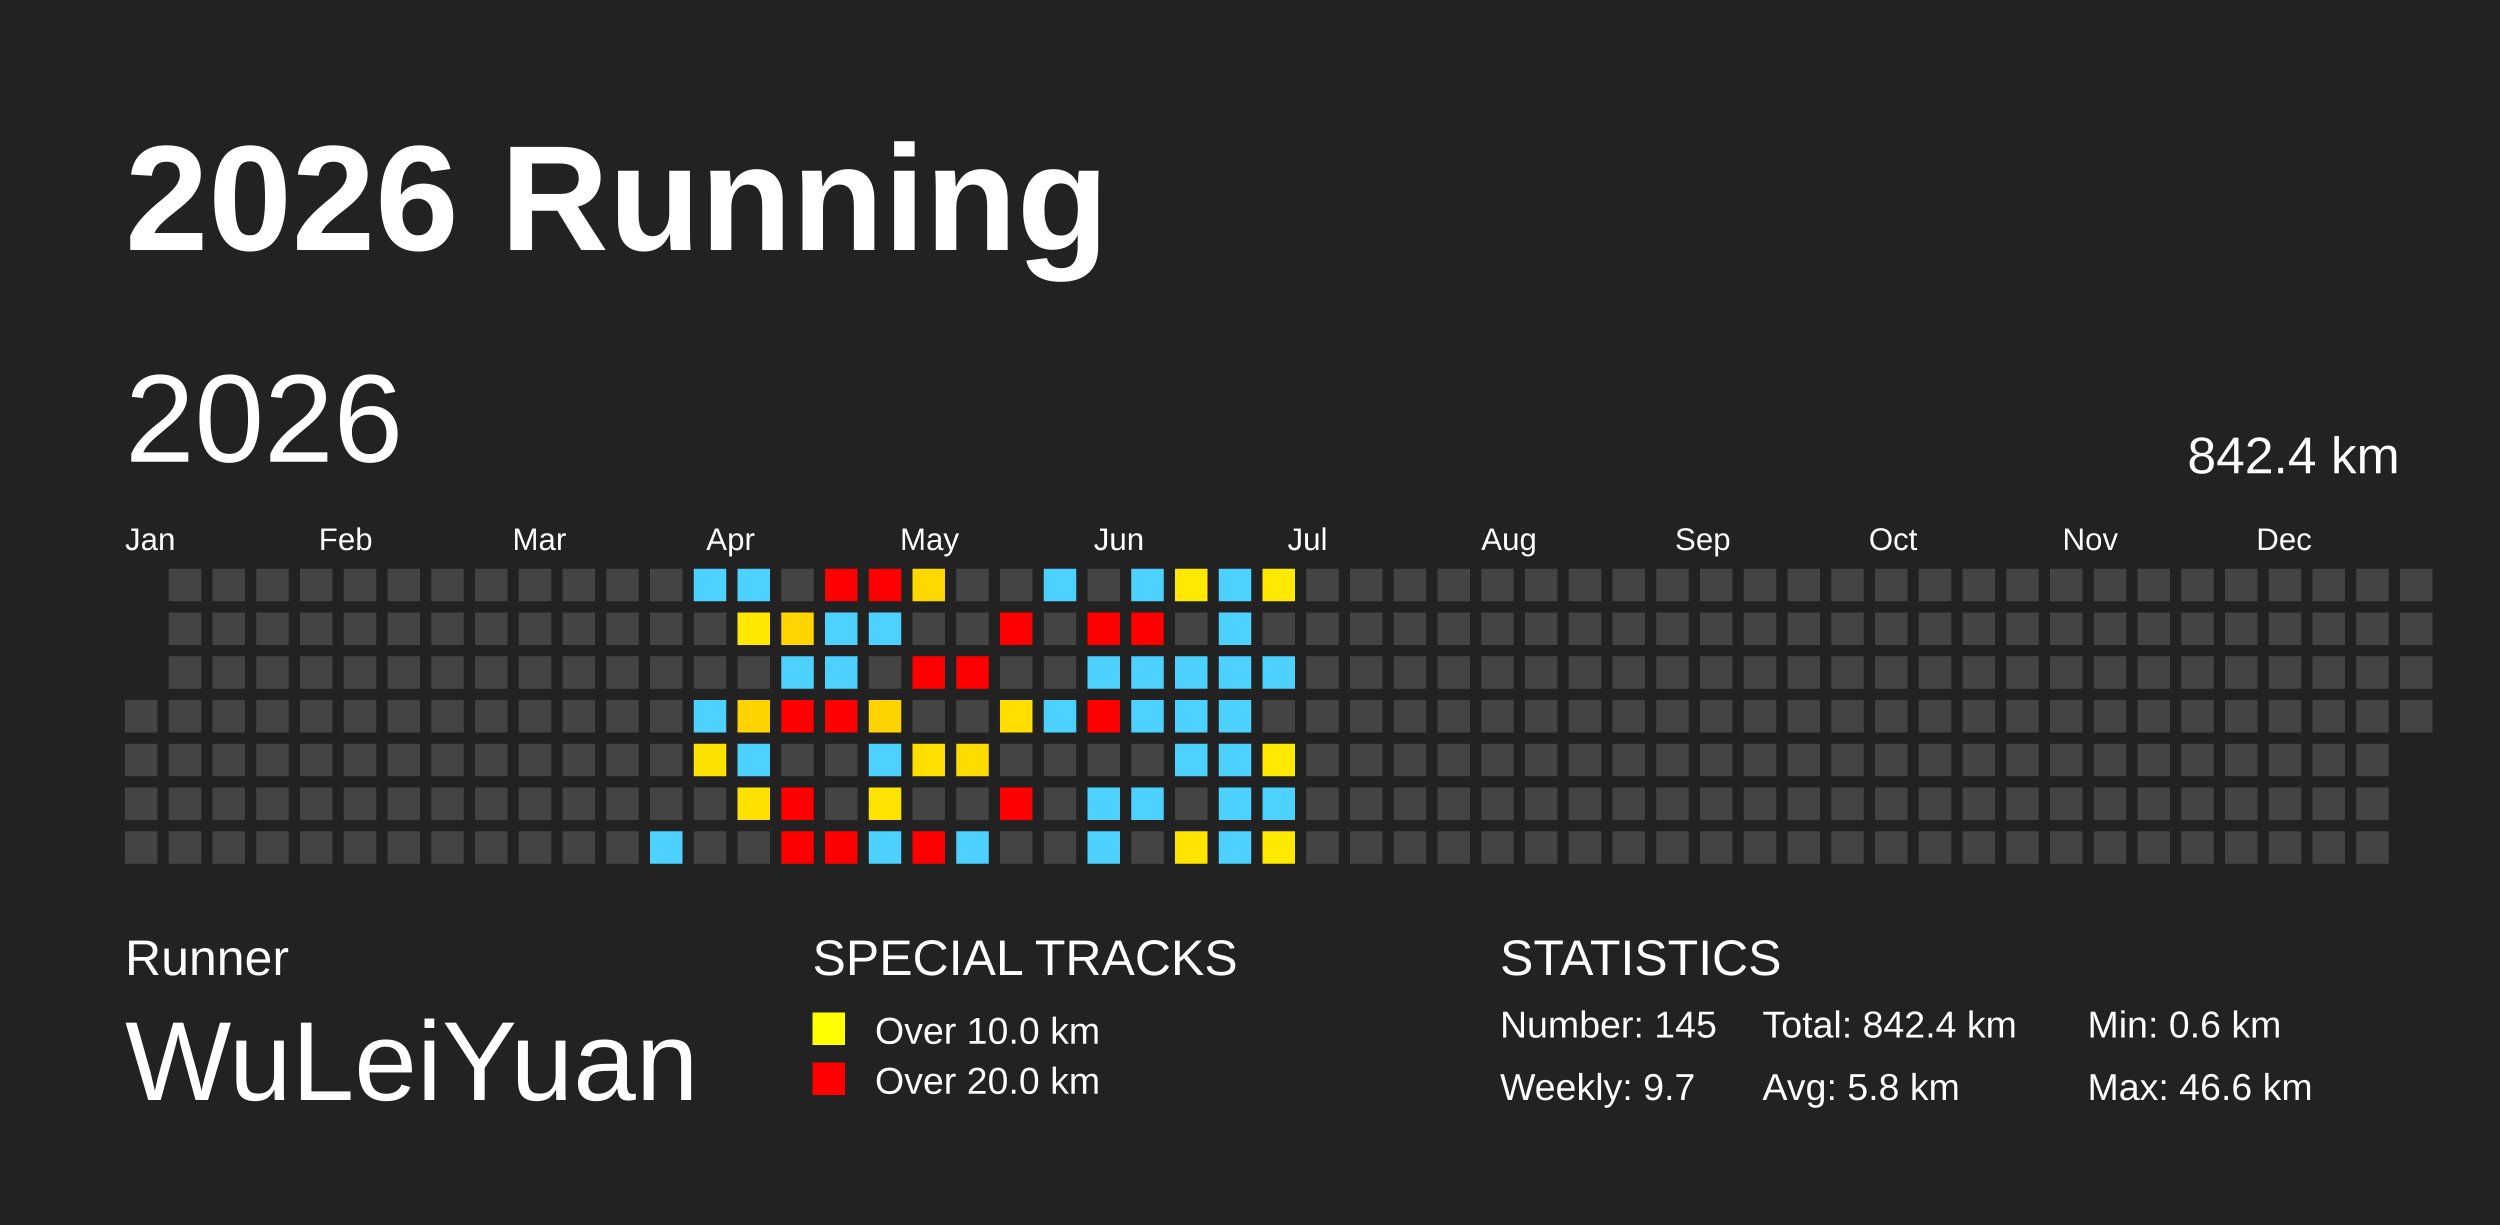
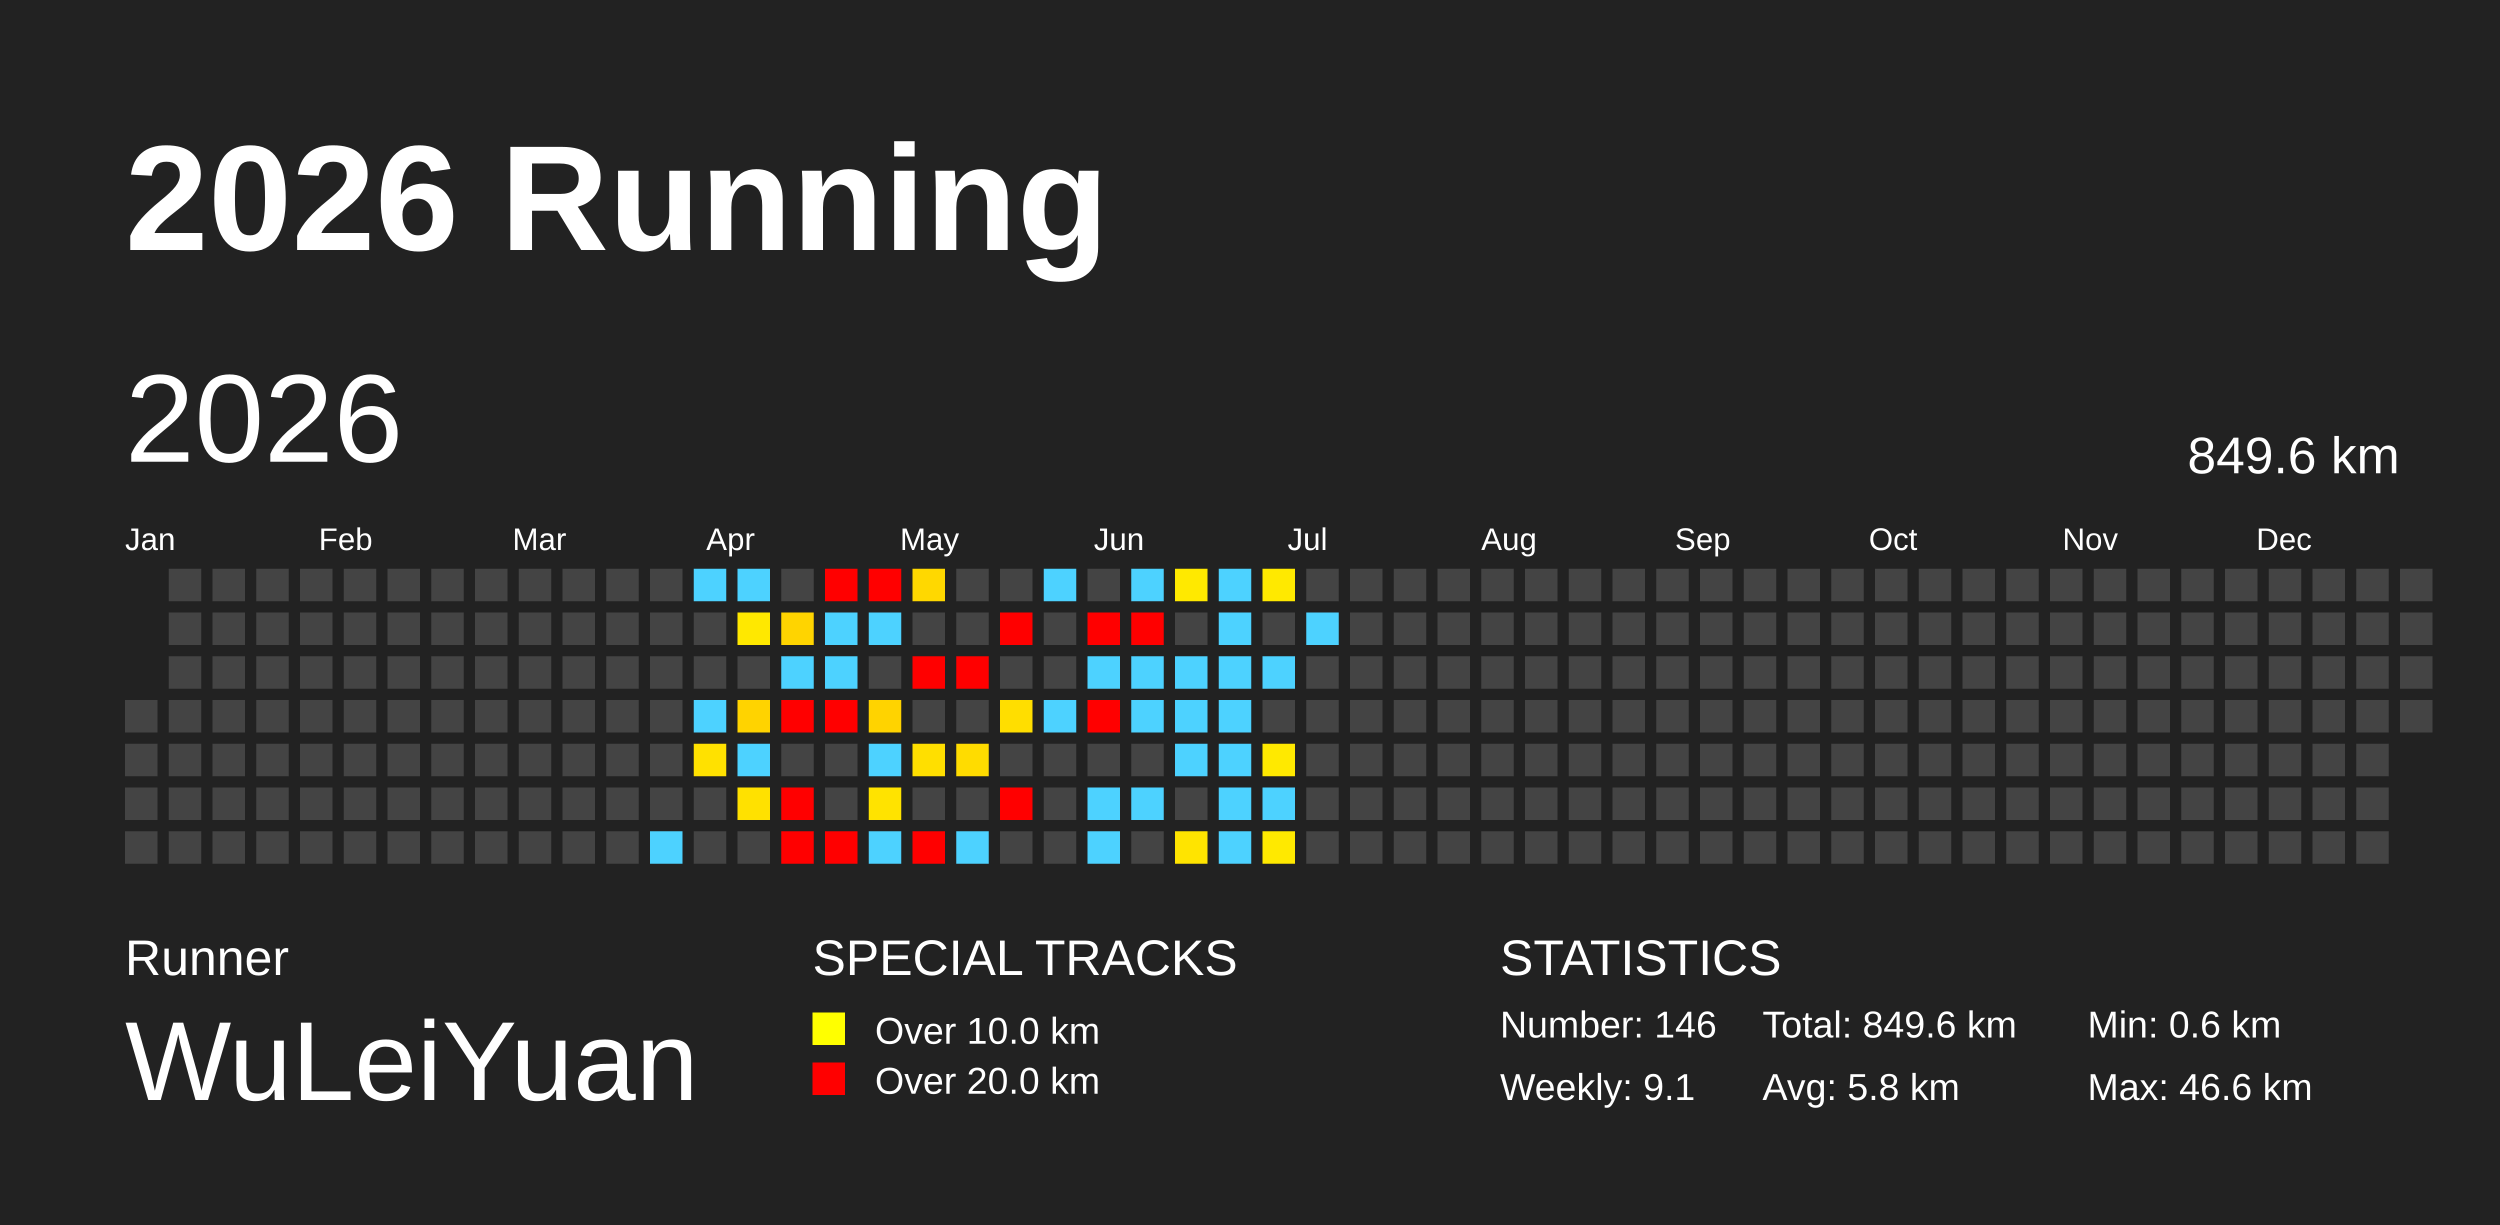
<svg xmlns="http://www.w3.org/2000/svg" baseProfile="full" height="98mm" version="1.1" viewBox="0,0,200,98" width="200mm">
  <defs />
  <rect fill="#222222" height="98" width="200" x="0" y="0" />
  <text fill="#FFFFFF" style="font-size:12px; font-family:Arial; font-weight:bold;" x="10" y="20">2026 Running</text>
  <text fill="#FFFFFF" style="font-size:4px; font-family:Arial" x="10" y="78">Runner</text>
  <text fill="#FFFFFF" style="font-size:9px; font-family:Arial" x="10" y="88">WuLeiYuan</text>
  <text fill="#FFFFFF" style="font-size:4px; font-family:Arial" x="65" y="78">SPECIAL TRACKS</text>
  <rect fill="yellow" height="2.6" width="2.6" x="65" y="81" />
  <text fill="#FFFFFF" style="font-size:3px; font-family:Arial" x="70" y="83.5">Over 10.0 km</text>
  <rect fill="red" height="2.6" width="2.6" x="65" y="85" />
  <text fill="#FFFFFF" style="font-size:3px; font-family:Arial" x="70" y="87.5">Over 20.0 km</text>
  <text fill="#FFFFFF" style="font-size:4px; font-family:Arial" x="120" y="78">STATISTICS</text>
-   <text fill="#FFFFFF" style="font-size:3px; font-family:Arial" x="120" y="83">Number: 145</text>
-   <text fill="#FFFFFF" style="font-size:3px; font-family:Arial" x="120" y="88">Weekly: 9.7</text>
-   <text fill="#FFFFFF" style="font-size:3px; font-family:Arial" x="141" y="83">Total: 842.4 km</text>
+   <text fill="#FFFFFF" style="font-size:3px; font-family:Arial" x="120" y="83">Number: 146</text>
+   <text fill="#FFFFFF" style="font-size:3px; font-family:Arial" x="120" y="88">Weekly: 9.1</text>
+   <text fill="#FFFFFF" style="font-size:3px; font-family:Arial" x="141" y="83">Total: 849.6 km</text>
  <text fill="#FFFFFF" style="font-size:3px; font-family:Arial" x="141" y="88">Avg: 5.8 km</text>
  <text fill="#FFFFFF" style="font-size:3px; font-family:Arial" x="167" y="83">Min: 0.6 km</text>
  <text fill="#FFFFFF" style="font-size:3px; font-family:Arial" x="167" y="88">Max: 46.6 km</text>
  <text dominant-baseline="hanging" fill="#FFFFFF" style="font-size:10.0px; font-family:Arial;" x="10" y="30">2026</text>
-   <text dominant-baseline="hanging" fill="#FFFFFF" style="font-size:4.125px; font-family:Arial;" x="175" y="35">842.4 km</text>
+   <text dominant-baseline="hanging" fill="#FFFFFF" style="font-size:4.125px; font-family:Arial;" x="175" y="35">849.6 km</text>
  <text fill="#FFFFFF" style="font-size:2.5px; font-family:Arial" x="10.0" y="44">Jan</text>
  <text fill="#FFFFFF" style="font-size:2.5px; font-family:Arial" x="25.5" y="44">Feb</text>
  <text fill="#FFFFFF" style="font-size:2.5px; font-family:Arial" x="41.0" y="44">Mar</text>
  <text fill="#FFFFFF" style="font-size:2.5px; font-family:Arial" x="56.5" y="44">Apr</text>
  <text fill="#FFFFFF" style="font-size:2.5px; font-family:Arial" x="72.0" y="44">May</text>
  <text fill="#FFFFFF" style="font-size:2.5px; font-family:Arial" x="87.5" y="44">Jun</text>
  <text fill="#FFFFFF" style="font-size:2.5px; font-family:Arial" x="103.0" y="44">Jul</text>
  <text fill="#FFFFFF" style="font-size:2.5px; font-family:Arial" x="118.5" y="44">Aug</text>
  <text fill="#FFFFFF" style="font-size:2.5px; font-family:Arial" x="134.0" y="44">Sep</text>
  <text fill="#FFFFFF" style="font-size:2.5px; font-family:Arial" x="149.5" y="44">Oct</text>
  <text fill="#FFFFFF" style="font-size:2.5px; font-family:Arial" x="165.0" y="44">Nov</text>
  <text fill="#FFFFFF" style="font-size:2.5px; font-family:Arial" x="180.5" y="44">Dec</text>
  <rect fill="#444444" height="2.6" width="2.6" x="10.0" y="56.0" />
  <rect fill="#444444" height="2.6" width="2.6" x="10.0" y="59.5" />
  <rect fill="#444444" height="2.6" width="2.6" x="10.0" y="63.0" />
  <rect fill="#444444" height="2.6" width="2.6" x="10.0" y="66.5" />
  <rect fill="#444444" height="2.6" width="2.6" x="13.5" y="45.5" />
  <rect fill="#444444" height="2.6" width="2.6" x="13.5" y="49.0" />
  <rect fill="#444444" height="2.6" width="2.6" x="13.5" y="52.5" />
  <rect fill="#444444" height="2.6" width="2.6" x="13.5" y="56.0" />
  <rect fill="#444444" height="2.6" width="2.6" x="13.5" y="59.5" />
  <rect fill="#444444" height="2.6" width="2.6" x="13.5" y="63.0" />
  <rect fill="#444444" height="2.6" width="2.6" x="13.5" y="66.5" />
  <rect fill="#444444" height="2.6" width="2.6" x="17.0" y="45.5" />
  <rect fill="#444444" height="2.6" width="2.6" x="17.0" y="49.0" />
  <rect fill="#444444" height="2.6" width="2.6" x="17.0" y="52.5" />
  <rect fill="#444444" height="2.6" width="2.6" x="17.0" y="56.0" />
  <rect fill="#444444" height="2.6" width="2.6" x="17.0" y="59.5" />
  <rect fill="#444444" height="2.6" width="2.6" x="17.0" y="63.0" />
  <rect fill="#444444" height="2.6" width="2.6" x="17.0" y="66.5" />
  <rect fill="#444444" height="2.6" width="2.6" x="20.5" y="45.5" />
  <rect fill="#444444" height="2.6" width="2.6" x="20.5" y="49.0" />
  <rect fill="#444444" height="2.6" width="2.6" x="20.5" y="52.5" />
  <rect fill="#444444" height="2.6" width="2.6" x="20.5" y="56.0" />
  <rect fill="#444444" height="2.6" width="2.6" x="20.5" y="59.5" />
  <rect fill="#444444" height="2.6" width="2.6" x="20.5" y="63.0" />
  <rect fill="#444444" height="2.6" width="2.6" x="20.5" y="66.5" />
  <rect fill="#444444" height="2.6" width="2.6" x="24.0" y="45.5" />
  <rect fill="#444444" height="2.6" width="2.6" x="24.0" y="49.0" />
  <rect fill="#444444" height="2.6" width="2.6" x="24.0" y="52.5" />
  <rect fill="#444444" height="2.6" width="2.6" x="24.0" y="56.0" />
  <rect fill="#444444" height="2.6" width="2.6" x="24.0" y="59.5" />
  <rect fill="#444444" height="2.6" width="2.6" x="24.0" y="63.0" />
  <rect fill="#444444" height="2.6" width="2.6" x="24.0" y="66.5" />
  <rect fill="#444444" height="2.6" width="2.6" x="27.5" y="45.5" />
  <rect fill="#444444" height="2.6" width="2.6" x="27.5" y="49.0" />
  <rect fill="#444444" height="2.6" width="2.6" x="27.5" y="52.5" />
  <rect fill="#444444" height="2.6" width="2.6" x="27.5" y="56.0" />
  <rect fill="#444444" height="2.6" width="2.6" x="27.5" y="59.5" />
  <rect fill="#444444" height="2.6" width="2.6" x="27.5" y="63.0" />
  <rect fill="#444444" height="2.6" width="2.6" x="27.5" y="66.5" />
  <rect fill="#444444" height="2.6" width="2.6" x="31.0" y="45.5" />
  <rect fill="#444444" height="2.6" width="2.6" x="31.0" y="49.0" />
  <rect fill="#444444" height="2.6" width="2.6" x="31.0" y="52.5" />
  <rect fill="#444444" height="2.6" width="2.6" x="31.0" y="56.0" />
  <rect fill="#444444" height="2.6" width="2.6" x="31.0" y="59.5" />
  <rect fill="#444444" height="2.6" width="2.6" x="31.0" y="63.0" />
  <rect fill="#444444" height="2.6" width="2.6" x="31.0" y="66.5" />
  <rect fill="#444444" height="2.6" width="2.6" x="34.5" y="45.5" />
  <rect fill="#444444" height="2.6" width="2.6" x="34.5" y="49.0" />
  <rect fill="#444444" height="2.6" width="2.6" x="34.5" y="52.5" />
  <rect fill="#444444" height="2.6" width="2.6" x="34.5" y="56.0" />
  <rect fill="#444444" height="2.6" width="2.6" x="34.5" y="59.5" />
  <rect fill="#444444" height="2.6" width="2.6" x="34.5" y="63.0" />
  <rect fill="#444444" height="2.6" width="2.6" x="34.5" y="66.5" />
  <rect fill="#444444" height="2.6" width="2.6" x="38.0" y="45.5" />
  <rect fill="#444444" height="2.6" width="2.6" x="38.0" y="49.0" />
  <rect fill="#444444" height="2.6" width="2.6" x="38.0" y="52.5" />
  <rect fill="#444444" height="2.6" width="2.6" x="38.0" y="56.0" />
  <rect fill="#444444" height="2.6" width="2.6" x="38.0" y="59.5" />
  <rect fill="#444444" height="2.6" width="2.6" x="38.0" y="63.0" />
  <rect fill="#444444" height="2.6" width="2.6" x="38.0" y="66.5" />
  <rect fill="#444444" height="2.6" width="2.6" x="41.5" y="45.5" />
  <rect fill="#444444" height="2.6" width="2.6" x="41.5" y="49.0" />
  <rect fill="#444444" height="2.6" width="2.6" x="41.5" y="52.5" />
  <rect fill="#444444" height="2.6" width="2.6" x="41.5" y="56.0" />
  <rect fill="#444444" height="2.6" width="2.6" x="41.5" y="59.5" />
  <rect fill="#444444" height="2.6" width="2.6" x="41.5" y="63.0" />
  <rect fill="#444444" height="2.6" width="2.6" x="41.5" y="66.5" />
  <rect fill="#444444" height="2.6" width="2.6" x="45.0" y="45.5" />
  <rect fill="#444444" height="2.6" width="2.6" x="45.0" y="49.0" />
  <rect fill="#444444" height="2.6" width="2.6" x="45.0" y="52.5" />
  <rect fill="#444444" height="2.6" width="2.6" x="45.0" y="56.0" />
  <rect fill="#444444" height="2.6" width="2.6" x="45.0" y="59.5" />
  <rect fill="#444444" height="2.6" width="2.6" x="45.0" y="63.0" />
  <rect fill="#444444" height="2.6" width="2.6" x="45.0" y="66.5" />
  <rect fill="#444444" height="2.6" width="2.6" x="48.5" y="45.5" />
  <rect fill="#444444" height="2.6" width="2.6" x="48.5" y="49.0" />
  <rect fill="#444444" height="2.6" width="2.6" x="48.5" y="52.5" />
  <rect fill="#444444" height="2.6" width="2.6" x="48.5" y="56.0" />
  <rect fill="#444444" height="2.6" width="2.6" x="48.5" y="59.5" />
  <rect fill="#444444" height="2.6" width="2.6" x="48.5" y="63.0" />
  <rect fill="#444444" height="2.6" width="2.6" x="48.5" y="66.5" />
  <rect fill="#444444" height="2.6" width="2.6" x="52.0" y="45.5" />
  <rect fill="#444444" height="2.6" width="2.6" x="52.0" y="49.0" />
  <rect fill="#444444" height="2.6" width="2.6" x="52.0" y="52.5" />
  <rect fill="#444444" height="2.6" width="2.6" x="52.0" y="56.0" />
  <rect fill="#444444" height="2.6" width="2.6" x="52.0" y="59.5" />
  <rect fill="#444444" height="2.6" width="2.6" x="52.0" y="63.0" />
  <rect fill="#4dd2ff" height="2.6" width="2.6" x="52.0" y="66.5" />
  <rect fill="#4dd2ff" height="2.6" width="2.6" x="55.5" y="45.5" />
  <rect fill="#444444" height="2.6" width="2.6" x="55.5" y="49.0" />
  <rect fill="#444444" height="2.6" width="2.6" x="55.5" y="52.5" />
  <rect fill="#4dd2ff" height="2.6" width="2.6" x="55.5" y="56.0" />
  <rect fill="#ffe100" height="2.6" width="2.6" x="55.5" y="59.5" />
  <rect fill="#444444" height="2.6" width="2.6" x="55.5" y="63.0" />
  <rect fill="#444444" height="2.6" width="2.6" x="55.5" y="66.5" />
  <rect fill="#4dd2ff" height="2.6" width="2.6" x="59.0" y="45.5" />
  <rect fill="#ffe800" height="2.6" width="2.6" x="59.0" y="49.0" />
  <rect fill="#444444" height="2.6" width="2.6" x="59.0" y="52.5" />
  <rect fill="#ffd300" height="2.6" width="2.6" x="59.0" y="56.0" />
  <rect fill="#4dd2ff" height="2.6" width="2.6" x="59.0" y="59.5" />
  <rect fill="#ffe100" height="2.6" width="2.6" x="59.0" y="63.0" />
  <rect fill="#444444" height="2.6" width="2.6" x="59.0" y="66.5" />
  <rect fill="#444444" height="2.6" width="2.6" x="62.5" y="45.5" />
  <rect fill="#ffd400" height="2.6" width="2.6" x="62.5" y="49.0" />
  <rect fill="#4dd2ff" height="2.6" width="2.6" x="62.5" y="52.5" />
  <rect fill="red" height="2.6" width="2.6" x="62.5" y="56.0" />
  <rect fill="#444444" height="2.6" width="2.6" x="62.5" y="59.5" />
  <rect fill="red" height="2.6" width="2.6" x="62.5" y="63.0" />
  <rect fill="red" height="2.6" width="2.6" x="62.5" y="66.5" />
  <rect fill="red" height="2.6" width="2.6" x="66.0" y="45.5" />
  <rect fill="#4dd2ff" height="2.6" width="2.6" x="66.0" y="49.0" />
  <rect fill="#4dd2ff" height="2.6" width="2.6" x="66.0" y="52.5" />
  <rect fill="red" height="2.6" width="2.6" x="66.0" y="56.0" />
  <rect fill="#444444" height="2.6" width="2.6" x="66.0" y="59.5" />
  <rect fill="#444444" height="2.6" width="2.6" x="66.0" y="63.0" />
  <rect fill="red" height="2.6" width="2.6" x="66.0" y="66.5" />
  <rect fill="red" height="2.6" width="2.6" x="69.5" y="45.5" />
  <rect fill="#4dd2ff" height="2.6" width="2.6" x="69.5" y="49.0" />
  <rect fill="#444444" height="2.6" width="2.6" x="69.5" y="52.5" />
  <rect fill="#ffd300" height="2.6" width="2.6" x="69.5" y="56.0" />
  <rect fill="#4dd2ff" height="2.6" width="2.6" x="69.5" y="59.5" />
  <rect fill="#ffe300" height="2.6" width="2.6" x="69.5" y="63.0" />
  <rect fill="#4dd2ff" height="2.6" width="2.6" x="69.5" y="66.5" />
  <rect fill="#ffd800" height="2.6" width="2.6" x="73.0" y="45.5" />
  <rect fill="#444444" height="2.6" width="2.6" x="73.0" y="49.0" />
  <rect fill="red" height="2.6" width="2.6" x="73.0" y="52.5" />
  <rect fill="#444444" height="2.6" width="2.6" x="73.0" y="56.0" />
  <rect fill="#ffdf00" height="2.6" width="2.6" x="73.0" y="59.5" />
  <rect fill="#444444" height="2.6" width="2.6" x="73.0" y="63.0" />
  <rect fill="red" height="2.6" width="2.6" x="73.0" y="66.5" />
  <rect fill="#444444" height="2.6" width="2.6" x="76.5" y="45.5" />
  <rect fill="#444444" height="2.6" width="2.6" x="76.5" y="49.0" />
  <rect fill="red" height="2.6" width="2.6" x="76.5" y="52.5" />
  <rect fill="#444444" height="2.6" width="2.6" x="76.5" y="56.0" />
  <rect fill="#ffdc00" height="2.6" width="2.6" x="76.5" y="59.5" />
  <rect fill="#444444" height="2.6" width="2.6" x="76.5" y="63.0" />
  <rect fill="#4dd2ff" height="2.6" width="2.6" x="76.5" y="66.5" />
  <rect fill="#444444" height="2.6" width="2.6" x="80.0" y="45.5" />
  <rect fill="red" height="2.6" width="2.6" x="80.0" y="49.0" />
  <rect fill="#444444" height="2.6" width="2.6" x="80.0" y="52.5" />
  <rect fill="#ffde00" height="2.6" width="2.6" x="80.0" y="56.0" />
  <rect fill="#444444" height="2.6" width="2.6" x="80.0" y="59.5" />
  <rect fill="red" height="2.6" width="2.6" x="80.0" y="63.0" />
  <rect fill="#444444" height="2.6" width="2.6" x="80.0" y="66.5" />
  <rect fill="#4dd2ff" height="2.6" width="2.6" x="83.5" y="45.5" />
  <rect fill="#444444" height="2.6" width="2.6" x="83.5" y="49.0" />
  <rect fill="#444444" height="2.6" width="2.6" x="83.5" y="52.5" />
  <rect fill="#4dd2ff" height="2.6" width="2.6" x="83.5" y="56.0" />
  <rect fill="#444444" height="2.6" width="2.6" x="83.5" y="59.5" />
  <rect fill="#444444" height="2.6" width="2.6" x="83.5" y="63.0" />
  <rect fill="#444444" height="2.6" width="2.6" x="83.5" y="66.5" />
  <rect fill="#444444" height="2.6" width="2.6" x="87.0" y="45.5" />
  <rect fill="red" height="2.6" width="2.6" x="87.0" y="49.0" />
  <rect fill="#4dd2ff" height="2.6" width="2.6" x="87.0" y="52.5" />
  <rect fill="red" height="2.6" width="2.6" x="87.0" y="56.0" />
  <rect fill="#444444" height="2.6" width="2.6" x="87.0" y="59.5" />
  <rect fill="#4dd2ff" height="2.6" width="2.6" x="87.0" y="63.0" />
  <rect fill="#4dd2ff" height="2.6" width="2.6" x="87.0" y="66.5" />
  <rect fill="#4dd2ff" height="2.6" width="2.6" x="90.5" y="45.5" />
  <rect fill="red" height="2.6" width="2.6" x="90.5" y="49.0" />
  <rect fill="#4dd2ff" height="2.6" width="2.6" x="90.5" y="52.5" />
  <rect fill="#4dd2ff" height="2.6" width="2.6" x="90.5" y="56.0" />
  <rect fill="#444444" height="2.6" width="2.6" x="90.5" y="59.5" />
  <rect fill="#4dd2ff" height="2.6" width="2.6" x="90.5" y="63.0" />
  <rect fill="#444444" height="2.6" width="2.6" x="90.5" y="66.5" />
  <rect fill="#ffe900" height="2.6" width="2.6" x="94.0" y="45.5" />
  <rect fill="#444444" height="2.6" width="2.6" x="94.0" y="49.0" />
  <rect fill="#4dd2ff" height="2.6" width="2.6" x="94.0" y="52.5" />
  <rect fill="#4dd2ff" height="2.6" width="2.6" x="94.0" y="56.0" />
  <rect fill="#4dd2ff" height="2.6" width="2.6" x="94.0" y="59.5" />
  <rect fill="#444444" height="2.6" width="2.6" x="94.0" y="63.0" />
  <rect fill="#ffe400" height="2.6" width="2.6" x="94.0" y="66.5" />
  <rect fill="#4dd2ff" height="2.6" width="2.6" x="97.5" y="45.5" />
  <rect fill="#4dd2ff" height="2.6" width="2.6" x="97.5" y="49.0" />
  <rect fill="#4dd2ff" height="2.6" width="2.6" x="97.5" y="52.5" />
  <rect fill="#4dd2ff" height="2.6" width="2.6" x="97.5" y="56.0" />
  <rect fill="#4dd2ff" height="2.6" width="2.6" x="97.5" y="59.5" />
  <rect fill="#4dd2ff" height="2.6" width="2.6" x="97.5" y="63.0" />
  <rect fill="#4dd2ff" height="2.6" width="2.6" x="97.5" y="66.5" />
  <rect fill="#ffe900" height="2.6" width="2.6" x="101.0" y="45.5" />
  <rect fill="#444444" height="2.6" width="2.6" x="101.0" y="49.0" />
  <rect fill="#4dd2ff" height="2.6" width="2.6" x="101.0" y="52.5" />
  <rect fill="#444444" height="2.6" width="2.6" x="101.0" y="56.0" />
  <rect fill="#ffe900" height="2.6" width="2.6" x="101.0" y="59.5" />
  <rect fill="#4dd2ff" height="2.6" width="2.6" x="101.0" y="63.0" />
  <rect fill="#ffe900" height="2.6" width="2.6" x="101.0" y="66.5" />
  <rect fill="#444444" height="2.6" width="2.6" x="104.5" y="45.5" />
-   <rect fill="#444444" height="2.6" width="2.6" x="104.5" y="49.0" />
+   <rect fill="#4dd2ff" height="2.6" width="2.6" x="104.5" y="49.0" />
  <rect fill="#444444" height="2.6" width="2.6" x="104.5" y="52.5" />
  <rect fill="#444444" height="2.6" width="2.6" x="104.5" y="56.0" />
  <rect fill="#444444" height="2.6" width="2.6" x="104.5" y="59.5" />
  <rect fill="#444444" height="2.6" width="2.6" x="104.5" y="63.0" />
  <rect fill="#444444" height="2.6" width="2.6" x="104.5" y="66.5" />
  <rect fill="#444444" height="2.6" width="2.6" x="108.0" y="45.5" />
  <rect fill="#444444" height="2.6" width="2.6" x="108.0" y="49.0" />
  <rect fill="#444444" height="2.6" width="2.6" x="108.0" y="52.5" />
  <rect fill="#444444" height="2.6" width="2.6" x="108.0" y="56.0" />
  <rect fill="#444444" height="2.6" width="2.6" x="108.0" y="59.5" />
  <rect fill="#444444" height="2.6" width="2.6" x="108.0" y="63.0" />
  <rect fill="#444444" height="2.6" width="2.6" x="108.0" y="66.5" />
  <rect fill="#444444" height="2.6" width="2.6" x="111.5" y="45.5" />
  <rect fill="#444444" height="2.6" width="2.6" x="111.5" y="49.0" />
  <rect fill="#444444" height="2.6" width="2.6" x="111.5" y="52.5" />
  <rect fill="#444444" height="2.6" width="2.6" x="111.5" y="56.0" />
  <rect fill="#444444" height="2.6" width="2.6" x="111.5" y="59.5" />
  <rect fill="#444444" height="2.6" width="2.6" x="111.5" y="63.0" />
  <rect fill="#444444" height="2.6" width="2.6" x="111.5" y="66.5" />
  <rect fill="#444444" height="2.6" width="2.6" x="115.0" y="45.5" />
  <rect fill="#444444" height="2.6" width="2.6" x="115.0" y="49.0" />
  <rect fill="#444444" height="2.6" width="2.6" x="115.0" y="52.5" />
  <rect fill="#444444" height="2.6" width="2.6" x="115.0" y="56.0" />
  <rect fill="#444444" height="2.6" width="2.6" x="115.0" y="59.5" />
  <rect fill="#444444" height="2.6" width="2.6" x="115.0" y="63.0" />
  <rect fill="#444444" height="2.6" width="2.6" x="115.0" y="66.5" />
  <rect fill="#444444" height="2.6" width="2.6" x="118.5" y="45.5" />
  <rect fill="#444444" height="2.6" width="2.6" x="118.5" y="49.0" />
  <rect fill="#444444" height="2.6" width="2.6" x="118.5" y="52.5" />
  <rect fill="#444444" height="2.6" width="2.6" x="118.5" y="56.0" />
  <rect fill="#444444" height="2.6" width="2.6" x="118.5" y="59.5" />
  <rect fill="#444444" height="2.6" width="2.6" x="118.5" y="63.0" />
  <rect fill="#444444" height="2.6" width="2.6" x="118.5" y="66.5" />
  <rect fill="#444444" height="2.6" width="2.6" x="122.0" y="45.5" />
  <rect fill="#444444" height="2.6" width="2.6" x="122.0" y="49.0" />
  <rect fill="#444444" height="2.6" width="2.6" x="122.0" y="52.5" />
  <rect fill="#444444" height="2.6" width="2.6" x="122.0" y="56.0" />
  <rect fill="#444444" height="2.6" width="2.6" x="122.0" y="59.5" />
  <rect fill="#444444" height="2.6" width="2.6" x="122.0" y="63.0" />
  <rect fill="#444444" height="2.6" width="2.6" x="122.0" y="66.5" />
  <rect fill="#444444" height="2.6" width="2.6" x="125.5" y="45.5" />
  <rect fill="#444444" height="2.6" width="2.6" x="125.5" y="49.0" />
  <rect fill="#444444" height="2.6" width="2.6" x="125.5" y="52.5" />
  <rect fill="#444444" height="2.6" width="2.6" x="125.5" y="56.0" />
  <rect fill="#444444" height="2.6" width="2.6" x="125.5" y="59.5" />
  <rect fill="#444444" height="2.6" width="2.6" x="125.5" y="63.0" />
  <rect fill="#444444" height="2.6" width="2.6" x="125.5" y="66.5" />
  <rect fill="#444444" height="2.6" width="2.6" x="129.0" y="45.5" />
  <rect fill="#444444" height="2.6" width="2.6" x="129.0" y="49.0" />
  <rect fill="#444444" height="2.6" width="2.6" x="129.0" y="52.5" />
  <rect fill="#444444" height="2.6" width="2.6" x="129.0" y="56.0" />
  <rect fill="#444444" height="2.6" width="2.6" x="129.0" y="59.5" />
  <rect fill="#444444" height="2.6" width="2.6" x="129.0" y="63.0" />
  <rect fill="#444444" height="2.6" width="2.6" x="129.0" y="66.5" />
  <rect fill="#444444" height="2.6" width="2.6" x="132.5" y="45.5" />
  <rect fill="#444444" height="2.6" width="2.6" x="132.5" y="49.0" />
  <rect fill="#444444" height="2.6" width="2.6" x="132.5" y="52.5" />
  <rect fill="#444444" height="2.6" width="2.6" x="132.5" y="56.0" />
  <rect fill="#444444" height="2.6" width="2.6" x="132.5" y="59.5" />
  <rect fill="#444444" height="2.6" width="2.6" x="132.5" y="63.0" />
  <rect fill="#444444" height="2.6" width="2.6" x="132.5" y="66.5" />
  <rect fill="#444444" height="2.6" width="2.6" x="136.0" y="45.5" />
  <rect fill="#444444" height="2.6" width="2.6" x="136.0" y="49.0" />
  <rect fill="#444444" height="2.6" width="2.6" x="136.0" y="52.5" />
  <rect fill="#444444" height="2.6" width="2.6" x="136.0" y="56.0" />
  <rect fill="#444444" height="2.6" width="2.6" x="136.0" y="59.5" />
  <rect fill="#444444" height="2.6" width="2.6" x="136.0" y="63.0" />
  <rect fill="#444444" height="2.6" width="2.6" x="136.0" y="66.5" />
  <rect fill="#444444" height="2.6" width="2.6" x="139.5" y="45.5" />
  <rect fill="#444444" height="2.6" width="2.6" x="139.5" y="49.0" />
  <rect fill="#444444" height="2.6" width="2.6" x="139.5" y="52.5" />
  <rect fill="#444444" height="2.6" width="2.6" x="139.5" y="56.0" />
  <rect fill="#444444" height="2.6" width="2.6" x="139.5" y="59.5" />
  <rect fill="#444444" height="2.6" width="2.6" x="139.5" y="63.0" />
  <rect fill="#444444" height="2.6" width="2.6" x="139.5" y="66.5" />
  <rect fill="#444444" height="2.6" width="2.6" x="143.0" y="45.5" />
  <rect fill="#444444" height="2.6" width="2.6" x="143.0" y="49.0" />
  <rect fill="#444444" height="2.6" width="2.6" x="143.0" y="52.5" />
  <rect fill="#444444" height="2.6" width="2.6" x="143.0" y="56.0" />
  <rect fill="#444444" height="2.6" width="2.6" x="143.0" y="59.5" />
  <rect fill="#444444" height="2.6" width="2.6" x="143.0" y="63.0" />
  <rect fill="#444444" height="2.6" width="2.6" x="143.0" y="66.5" />
  <rect fill="#444444" height="2.6" width="2.6" x="146.5" y="45.5" />
  <rect fill="#444444" height="2.6" width="2.6" x="146.5" y="49.0" />
  <rect fill="#444444" height="2.6" width="2.6" x="146.5" y="52.5" />
  <rect fill="#444444" height="2.6" width="2.6" x="146.5" y="56.0" />
  <rect fill="#444444" height="2.6" width="2.6" x="146.5" y="59.5" />
  <rect fill="#444444" height="2.6" width="2.6" x="146.5" y="63.0" />
  <rect fill="#444444" height="2.6" width="2.6" x="146.5" y="66.5" />
  <rect fill="#444444" height="2.6" width="2.6" x="150.0" y="45.5" />
  <rect fill="#444444" height="2.6" width="2.6" x="150.0" y="49.0" />
  <rect fill="#444444" height="2.6" width="2.6" x="150.0" y="52.5" />
  <rect fill="#444444" height="2.6" width="2.6" x="150.0" y="56.0" />
  <rect fill="#444444" height="2.6" width="2.6" x="150.0" y="59.5" />
  <rect fill="#444444" height="2.6" width="2.6" x="150.0" y="63.0" />
  <rect fill="#444444" height="2.6" width="2.6" x="150.0" y="66.5" />
  <rect fill="#444444" height="2.6" width="2.6" x="153.5" y="45.5" />
  <rect fill="#444444" height="2.6" width="2.6" x="153.5" y="49.0" />
  <rect fill="#444444" height="2.6" width="2.6" x="153.5" y="52.5" />
  <rect fill="#444444" height="2.6" width="2.6" x="153.5" y="56.0" />
  <rect fill="#444444" height="2.6" width="2.6" x="153.5" y="59.5" />
  <rect fill="#444444" height="2.6" width="2.6" x="153.5" y="63.0" />
  <rect fill="#444444" height="2.6" width="2.6" x="153.5" y="66.5" />
  <rect fill="#444444" height="2.6" width="2.6" x="157.0" y="45.5" />
  <rect fill="#444444" height="2.6" width="2.6" x="157.0" y="49.0" />
  <rect fill="#444444" height="2.6" width="2.6" x="157.0" y="52.5" />
  <rect fill="#444444" height="2.6" width="2.6" x="157.0" y="56.0" />
  <rect fill="#444444" height="2.6" width="2.6" x="157.0" y="59.5" />
  <rect fill="#444444" height="2.6" width="2.6" x="157.0" y="63.0" />
  <rect fill="#444444" height="2.6" width="2.6" x="157.0" y="66.5" />
  <rect fill="#444444" height="2.6" width="2.6" x="160.5" y="45.5" />
  <rect fill="#444444" height="2.6" width="2.6" x="160.5" y="49.0" />
  <rect fill="#444444" height="2.6" width="2.6" x="160.5" y="52.5" />
  <rect fill="#444444" height="2.6" width="2.6" x="160.5" y="56.0" />
  <rect fill="#444444" height="2.6" width="2.6" x="160.5" y="59.5" />
  <rect fill="#444444" height="2.6" width="2.6" x="160.5" y="63.0" />
  <rect fill="#444444" height="2.6" width="2.6" x="160.5" y="66.5" />
  <rect fill="#444444" height="2.6" width="2.6" x="164.0" y="45.5" />
  <rect fill="#444444" height="2.6" width="2.6" x="164.0" y="49.0" />
  <rect fill="#444444" height="2.6" width="2.6" x="164.0" y="52.5" />
  <rect fill="#444444" height="2.6" width="2.6" x="164.0" y="56.0" />
  <rect fill="#444444" height="2.6" width="2.6" x="164.0" y="59.5" />
  <rect fill="#444444" height="2.6" width="2.6" x="164.0" y="63.0" />
  <rect fill="#444444" height="2.6" width="2.6" x="164.0" y="66.5" />
  <rect fill="#444444" height="2.6" width="2.6" x="167.5" y="45.5" />
  <rect fill="#444444" height="2.6" width="2.6" x="167.5" y="49.0" />
  <rect fill="#444444" height="2.6" width="2.6" x="167.5" y="52.5" />
  <rect fill="#444444" height="2.6" width="2.6" x="167.5" y="56.0" />
  <rect fill="#444444" height="2.6" width="2.6" x="167.5" y="59.5" />
  <rect fill="#444444" height="2.6" width="2.6" x="167.5" y="63.0" />
  <rect fill="#444444" height="2.6" width="2.6" x="167.5" y="66.5" />
  <rect fill="#444444" height="2.6" width="2.6" x="171.0" y="45.5" />
  <rect fill="#444444" height="2.6" width="2.6" x="171.0" y="49.0" />
  <rect fill="#444444" height="2.6" width="2.6" x="171.0" y="52.5" />
  <rect fill="#444444" height="2.6" width="2.6" x="171.0" y="56.0" />
  <rect fill="#444444" height="2.6" width="2.6" x="171.0" y="59.5" />
  <rect fill="#444444" height="2.6" width="2.6" x="171.0" y="63.0" />
  <rect fill="#444444" height="2.6" width="2.6" x="171.0" y="66.5" />
  <rect fill="#444444" height="2.6" width="2.6" x="174.5" y="45.5" />
  <rect fill="#444444" height="2.6" width="2.6" x="174.5" y="49.0" />
  <rect fill="#444444" height="2.6" width="2.6" x="174.5" y="52.5" />
  <rect fill="#444444" height="2.6" width="2.6" x="174.5" y="56.0" />
  <rect fill="#444444" height="2.6" width="2.6" x="174.5" y="59.5" />
  <rect fill="#444444" height="2.6" width="2.6" x="174.5" y="63.0" />
  <rect fill="#444444" height="2.6" width="2.6" x="174.5" y="66.5" />
  <rect fill="#444444" height="2.6" width="2.6" x="178.0" y="45.5" />
  <rect fill="#444444" height="2.6" width="2.6" x="178.0" y="49.0" />
  <rect fill="#444444" height="2.6" width="2.6" x="178.0" y="52.5" />
  <rect fill="#444444" height="2.6" width="2.6" x="178.0" y="56.0" />
  <rect fill="#444444" height="2.6" width="2.6" x="178.0" y="59.5" />
  <rect fill="#444444" height="2.6" width="2.6" x="178.0" y="63.0" />
  <rect fill="#444444" height="2.6" width="2.6" x="178.0" y="66.5" />
  <rect fill="#444444" height="2.6" width="2.6" x="181.5" y="45.5" />
  <rect fill="#444444" height="2.6" width="2.6" x="181.5" y="49.0" />
  <rect fill="#444444" height="2.6" width="2.6" x="181.5" y="52.5" />
  <rect fill="#444444" height="2.6" width="2.6" x="181.5" y="56.0" />
  <rect fill="#444444" height="2.6" width="2.6" x="181.5" y="59.5" />
  <rect fill="#444444" height="2.6" width="2.6" x="181.5" y="63.0" />
  <rect fill="#444444" height="2.6" width="2.6" x="181.5" y="66.5" />
  <rect fill="#444444" height="2.6" width="2.6" x="185.0" y="45.5" />
  <rect fill="#444444" height="2.6" width="2.6" x="185.0" y="49.0" />
  <rect fill="#444444" height="2.6" width="2.6" x="185.0" y="52.5" />
  <rect fill="#444444" height="2.6" width="2.6" x="185.0" y="56.0" />
  <rect fill="#444444" height="2.6" width="2.6" x="185.0" y="59.5" />
  <rect fill="#444444" height="2.6" width="2.6" x="185.0" y="63.0" />
  <rect fill="#444444" height="2.6" width="2.6" x="185.0" y="66.5" />
  <rect fill="#444444" height="2.6" width="2.6" x="188.5" y="45.5" />
  <rect fill="#444444" height="2.6" width="2.6" x="188.5" y="49.0" />
  <rect fill="#444444" height="2.6" width="2.6" x="188.5" y="52.5" />
  <rect fill="#444444" height="2.6" width="2.6" x="188.5" y="56.0" />
  <rect fill="#444444" height="2.6" width="2.6" x="188.5" y="59.5" />
  <rect fill="#444444" height="2.6" width="2.6" x="188.5" y="63.0" />
  <rect fill="#444444" height="2.6" width="2.6" x="188.5" y="66.5" />
  <rect fill="#444444" height="2.6" width="2.6" x="192.0" y="45.5" />
  <rect fill="#444444" height="2.6" width="2.6" x="192.0" y="49.0" />
  <rect fill="#444444" height="2.6" width="2.6" x="192.0" y="52.5" />
  <rect fill="#444444" height="2.6" width="2.6" x="192.0" y="56.0" />
</svg>
